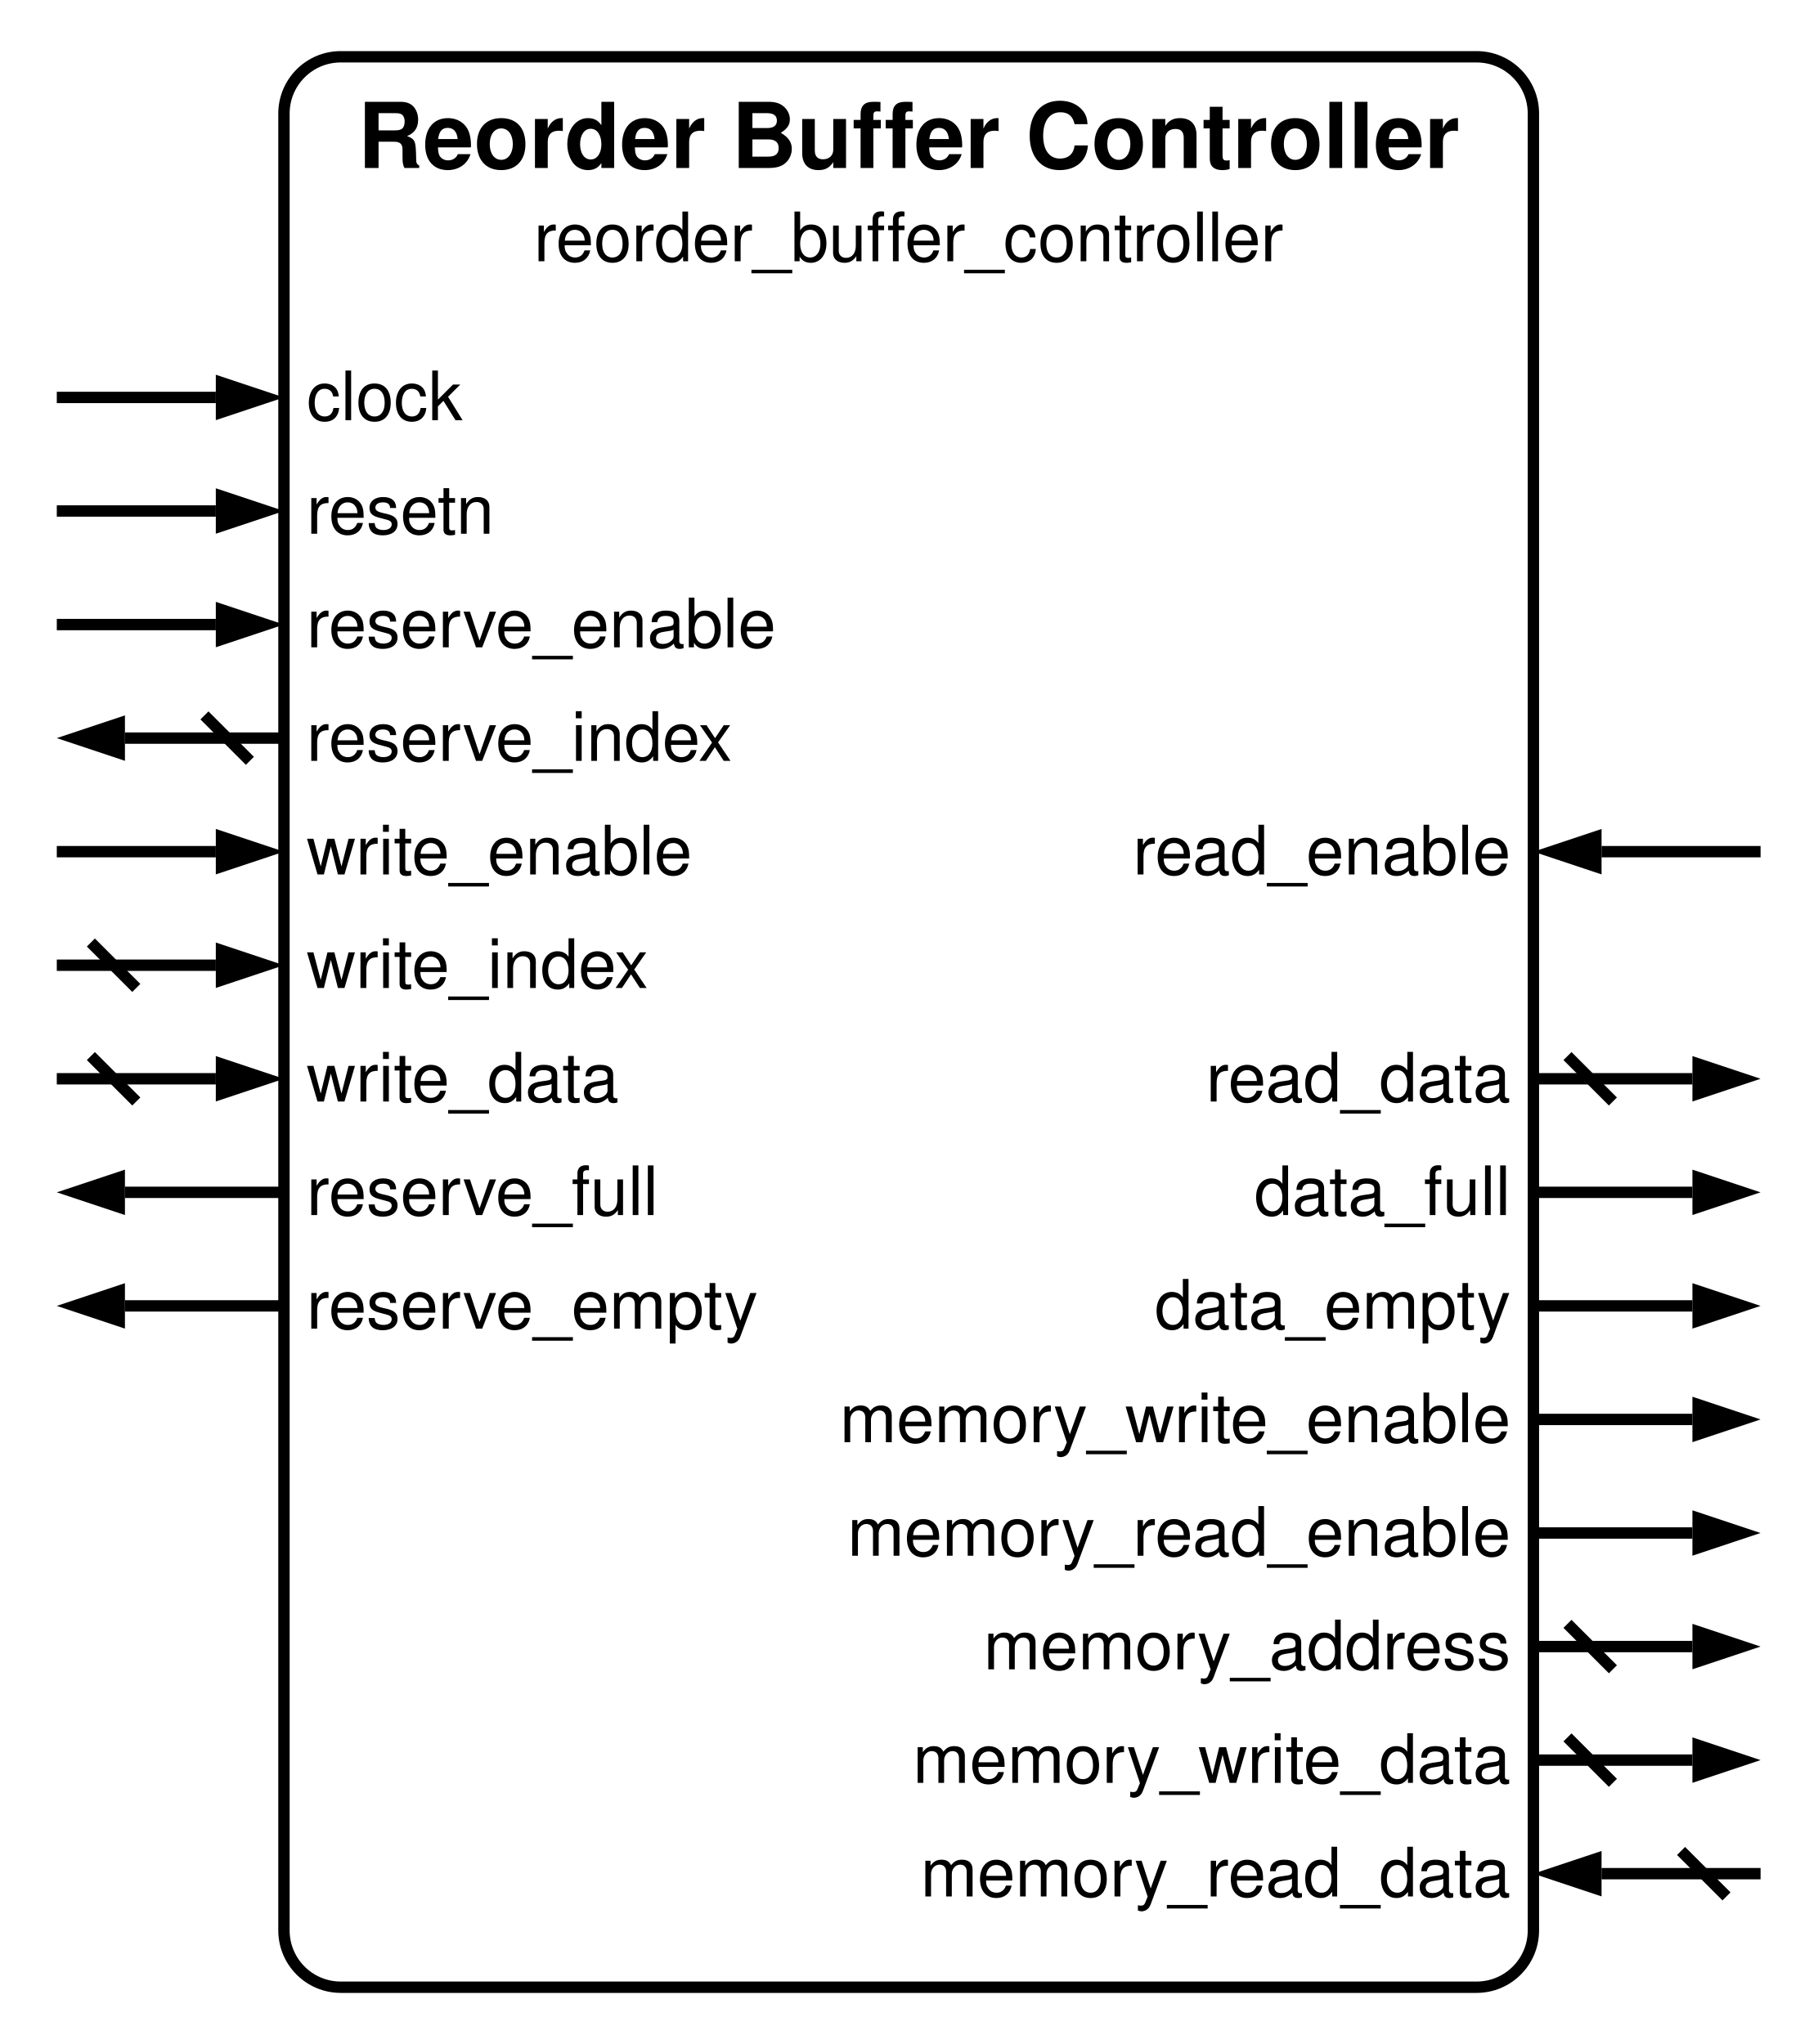
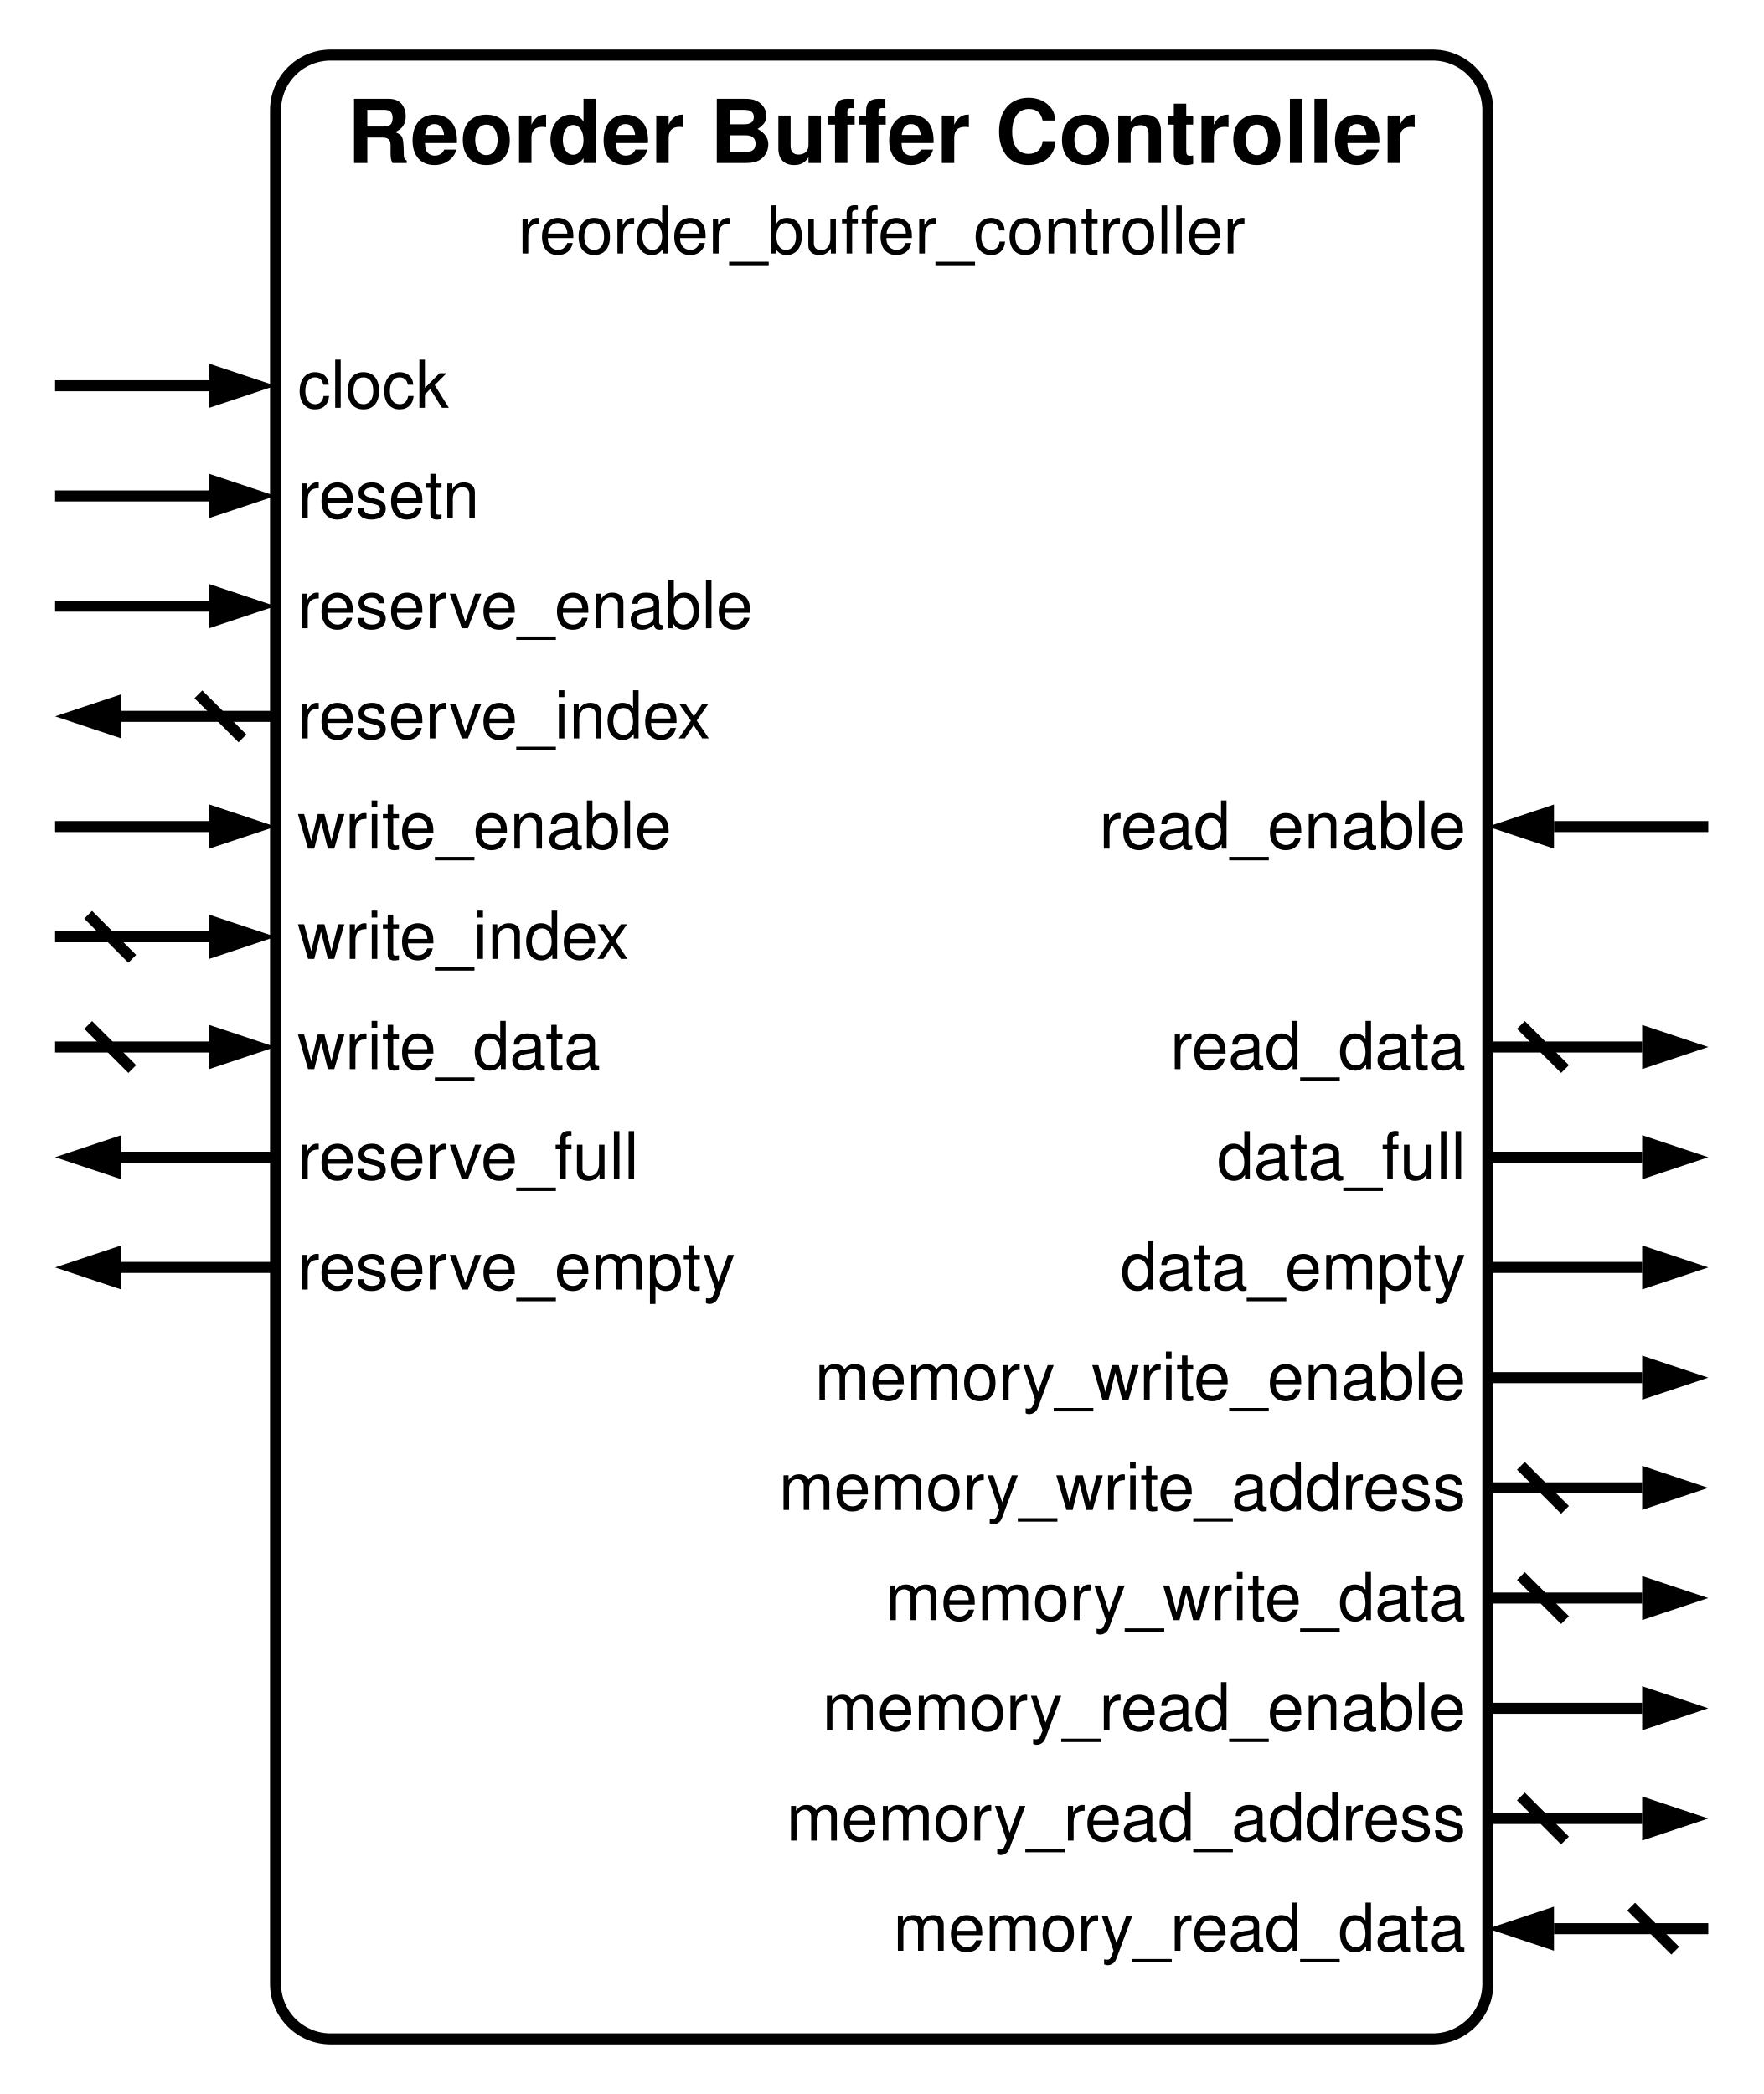
- <svg xmlns="http://www.w3.org/2000/svg" width="320" height="360" viewBox="0 0 160 180">
-   <rect x="25" y="5" width="110" height="170" fill="none" stroke="black" stroke-width="1" rx="5" />
+ <svg xmlns="http://www.w3.org/2000/svg" width="320" height="380" viewBox="0 0 160 190">
+   <rect x="25" y="5" width="110" height="180" fill="none" stroke="black" stroke-width="1" rx="5" />
  <text x="80" y="12" text-anchor="middle" dominant-baseline="middle" font-family="Helvetica" font-size="8" font-weight="bold" fill="black">Reorder Buffer Controller</text>
  <text x="80" y="21" text-anchor="middle" dominant-baseline="middle" font-family="Helvetica" font-size="6" font-weight="regular" fill="black">reorder_buffer_controller</text>
  <text x="27" y="35" text-anchor="start" dominant-baseline="middle" font-family="Helvetica" font-size="6" font-weight="regular" fill="black">clock</text>
  <line x1="19" y1="35" x2="5" y2="35" stroke="black" stroke-width="1" />
  <path d="M 25 35 l -6 +2.0 v -4 z" fill="black" />
  <text x="27" y="45" text-anchor="start" dominant-baseline="middle" font-family="Helvetica" font-size="6" font-weight="regular" fill="black">resetn</text>
  <line x1="19" y1="45" x2="5" y2="45" stroke="black" stroke-width="1" />
  <path d="M 25 45 l -6 +2.0 v -4 z" fill="black" />
  <text x="27" y="55" text-anchor="start" dominant-baseline="middle" font-family="Helvetica" font-size="6" font-weight="regular" fill="black">reserve_enable</text>
  <line x1="19" y1="55" x2="5" y2="55" stroke="black" stroke-width="1" />
  <path d="M 25 55 l -6 +2.0 v -4 z" fill="black" />
  <text x="27" y="65" text-anchor="start" dominant-baseline="middle" font-family="Helvetica" font-size="6" font-weight="regular" fill="black">reserve_index</text>
  <line x1="25" y1="65" x2="11" y2="65" stroke="black" stroke-width="1" />
  <path d="M 5 65 l +6 +2.0 v -4 z" fill="black" />
  <line x1="18" y1="63" x2="22" y2="67" stroke="black" stroke-width="1" />
  <text x="27" y="75" text-anchor="start" dominant-baseline="middle" font-family="Helvetica" font-size="6" font-weight="regular" fill="black">write_enable</text>
  <line x1="19" y1="75" x2="5" y2="75" stroke="black" stroke-width="1" />
  <path d="M 25 75 l -6 +2.0 v -4 z" fill="black" />
  <text x="133" y="75" text-anchor="end" dominant-baseline="middle" font-family="Helvetica" font-size="6" font-weight="regular" fill="black">read_enable</text>
  <line x1="141" y1="75" x2="155" y2="75" stroke="black" stroke-width="1" />
  <path d="M 135 75 l +6 +2.0 v -4 z" fill="black" />
  <text x="27" y="85" text-anchor="start" dominant-baseline="middle" font-family="Helvetica" font-size="6" font-weight="regular" fill="black">write_index</text>
  <line x1="19" y1="85" x2="5" y2="85" stroke="black" stroke-width="1" />
  <path d="M 25 85 l -6 +2.0 v -4 z" fill="black" />
  <line x1="8" y1="83" x2="12" y2="87" stroke="black" stroke-width="1" />
  <text x="27" y="95" text-anchor="start" dominant-baseline="middle" font-family="Helvetica" font-size="6" font-weight="regular" fill="black">write_data</text>
  <line x1="19" y1="95" x2="5" y2="95" stroke="black" stroke-width="1" />
  <path d="M 25 95 l -6 +2.0 v -4 z" fill="black" />
  <line x1="8" y1="93" x2="12" y2="97" stroke="black" stroke-width="1" />
  <text x="133" y="95" text-anchor="end" dominant-baseline="middle" font-family="Helvetica" font-size="6" font-weight="regular" fill="black">read_data</text>
  <line x1="135" y1="95" x2="149" y2="95" stroke="black" stroke-width="1" />
  <path d="M 155 95 l -6 +2.0 v -4 z" fill="black" />
  <line x1="138" y1="93" x2="142" y2="97" stroke="black" stroke-width="1" />
  <text x="27" y="105" text-anchor="start" dominant-baseline="middle" font-family="Helvetica" font-size="6" font-weight="regular" fill="black">reserve_full</text>
  <line x1="25" y1="105" x2="11" y2="105" stroke="black" stroke-width="1" />
  <path d="M 5 105 l +6 +2.0 v -4 z" fill="black" />
  <text x="133" y="105" text-anchor="end" dominant-baseline="middle" font-family="Helvetica" font-size="6" font-weight="regular" fill="black">data_full</text>
  <line x1="135" y1="105" x2="149" y2="105" stroke="black" stroke-width="1" />
  <path d="M 155 105 l -6 +2.0 v -4 z" fill="black" />
  <text x="27" y="115" text-anchor="start" dominant-baseline="middle" font-family="Helvetica" font-size="6" font-weight="regular" fill="black">reserve_empty</text>
  <line x1="25" y1="115" x2="11" y2="115" stroke="black" stroke-width="1" />
  <path d="M 5 115 l +6 +2.0 v -4 z" fill="black" />
  <text x="133" y="115" text-anchor="end" dominant-baseline="middle" font-family="Helvetica" font-size="6" font-weight="regular" fill="black">data_empty</text>
  <line x1="135" y1="115" x2="149" y2="115" stroke="black" stroke-width="1" />
  <path d="M 155 115 l -6 +2.0 v -4 z" fill="black" />
  <text x="133" y="125" text-anchor="end" dominant-baseline="middle" font-family="Helvetica" font-size="6" font-weight="regular" fill="black">memory_write_enable</text>
  <line x1="135" y1="125" x2="149" y2="125" stroke="black" stroke-width="1" />
  <path d="M 155 125 l -6 +2.0 v -4 z" fill="black" />
-   <text x="133" y="135" text-anchor="end" dominant-baseline="middle" font-family="Helvetica" font-size="6" font-weight="regular" fill="black">memory_read_enable</text>
+   <text x="133" y="135" text-anchor="end" dominant-baseline="middle" font-family="Helvetica" font-size="6" font-weight="regular" fill="black">memory_write_address</text>
  <line x1="135" y1="135" x2="149" y2="135" stroke="black" stroke-width="1" />
  <path d="M 155 135 l -6 +2.0 v -4 z" fill="black" />
-   <text x="133" y="145" text-anchor="end" dominant-baseline="middle" font-family="Helvetica" font-size="6" font-weight="regular" fill="black">memory_address</text>
+   <line x1="138" y1="133" x2="142" y2="137" stroke="black" stroke-width="1" />
+   <text x="133" y="145" text-anchor="end" dominant-baseline="middle" font-family="Helvetica" font-size="6" font-weight="regular" fill="black">memory_write_data</text>
  <line x1="135" y1="145" x2="149" y2="145" stroke="black" stroke-width="1" />
  <path d="M 155 145 l -6 +2.0 v -4 z" fill="black" />
  <line x1="138" y1="143" x2="142" y2="147" stroke="black" stroke-width="1" />
-   <text x="133" y="155" text-anchor="end" dominant-baseline="middle" font-family="Helvetica" font-size="6" font-weight="regular" fill="black">memory_write_data</text>
+   <text x="133" y="155" text-anchor="end" dominant-baseline="middle" font-family="Helvetica" font-size="6" font-weight="regular" fill="black">memory_read_enable</text>
  <line x1="135" y1="155" x2="149" y2="155" stroke="black" stroke-width="1" />
  <path d="M 155 155 l -6 +2.0 v -4 z" fill="black" />
-   <line x1="138" y1="153" x2="142" y2="157" stroke="black" stroke-width="1" />
-   <text x="133" y="165" text-anchor="end" dominant-baseline="middle" font-family="Helvetica" font-size="6" font-weight="regular" fill="black">memory_read_data</text>
-   <line x1="141" y1="165" x2="155" y2="165" stroke="black" stroke-width="1" />
-   <path d="M 135 165 l +6 +2.0 v -4 z" fill="black" />
-   <line x1="148" y1="163" x2="152" y2="167" stroke="black" stroke-width="1" />
+   <text x="133" y="165" text-anchor="end" dominant-baseline="middle" font-family="Helvetica" font-size="6" font-weight="regular" fill="black">memory_read_address</text>
+   <line x1="135" y1="165" x2="149" y2="165" stroke="black" stroke-width="1" />
+   <path d="M 155 165 l -6 +2.0 v -4 z" fill="black" />
+   <line x1="138" y1="163" x2="142" y2="167" stroke="black" stroke-width="1" />
+   <text x="133" y="175" text-anchor="end" dominant-baseline="middle" font-family="Helvetica" font-size="6" font-weight="regular" fill="black">memory_read_data</text>
+   <line x1="141" y1="175" x2="155" y2="175" stroke="black" stroke-width="1" />
+   <path d="M 135 175 l +6 +2.0 v -4 z" fill="black" />
+   <line x1="148" y1="173" x2="152" y2="177" stroke="black" stroke-width="1" />
  <style>
      @media (prefers-color-scheme: dark) {
        :root {
          filter: invert(100%) hue-rotate(180deg);
        }
      }
    </style>
</svg>
